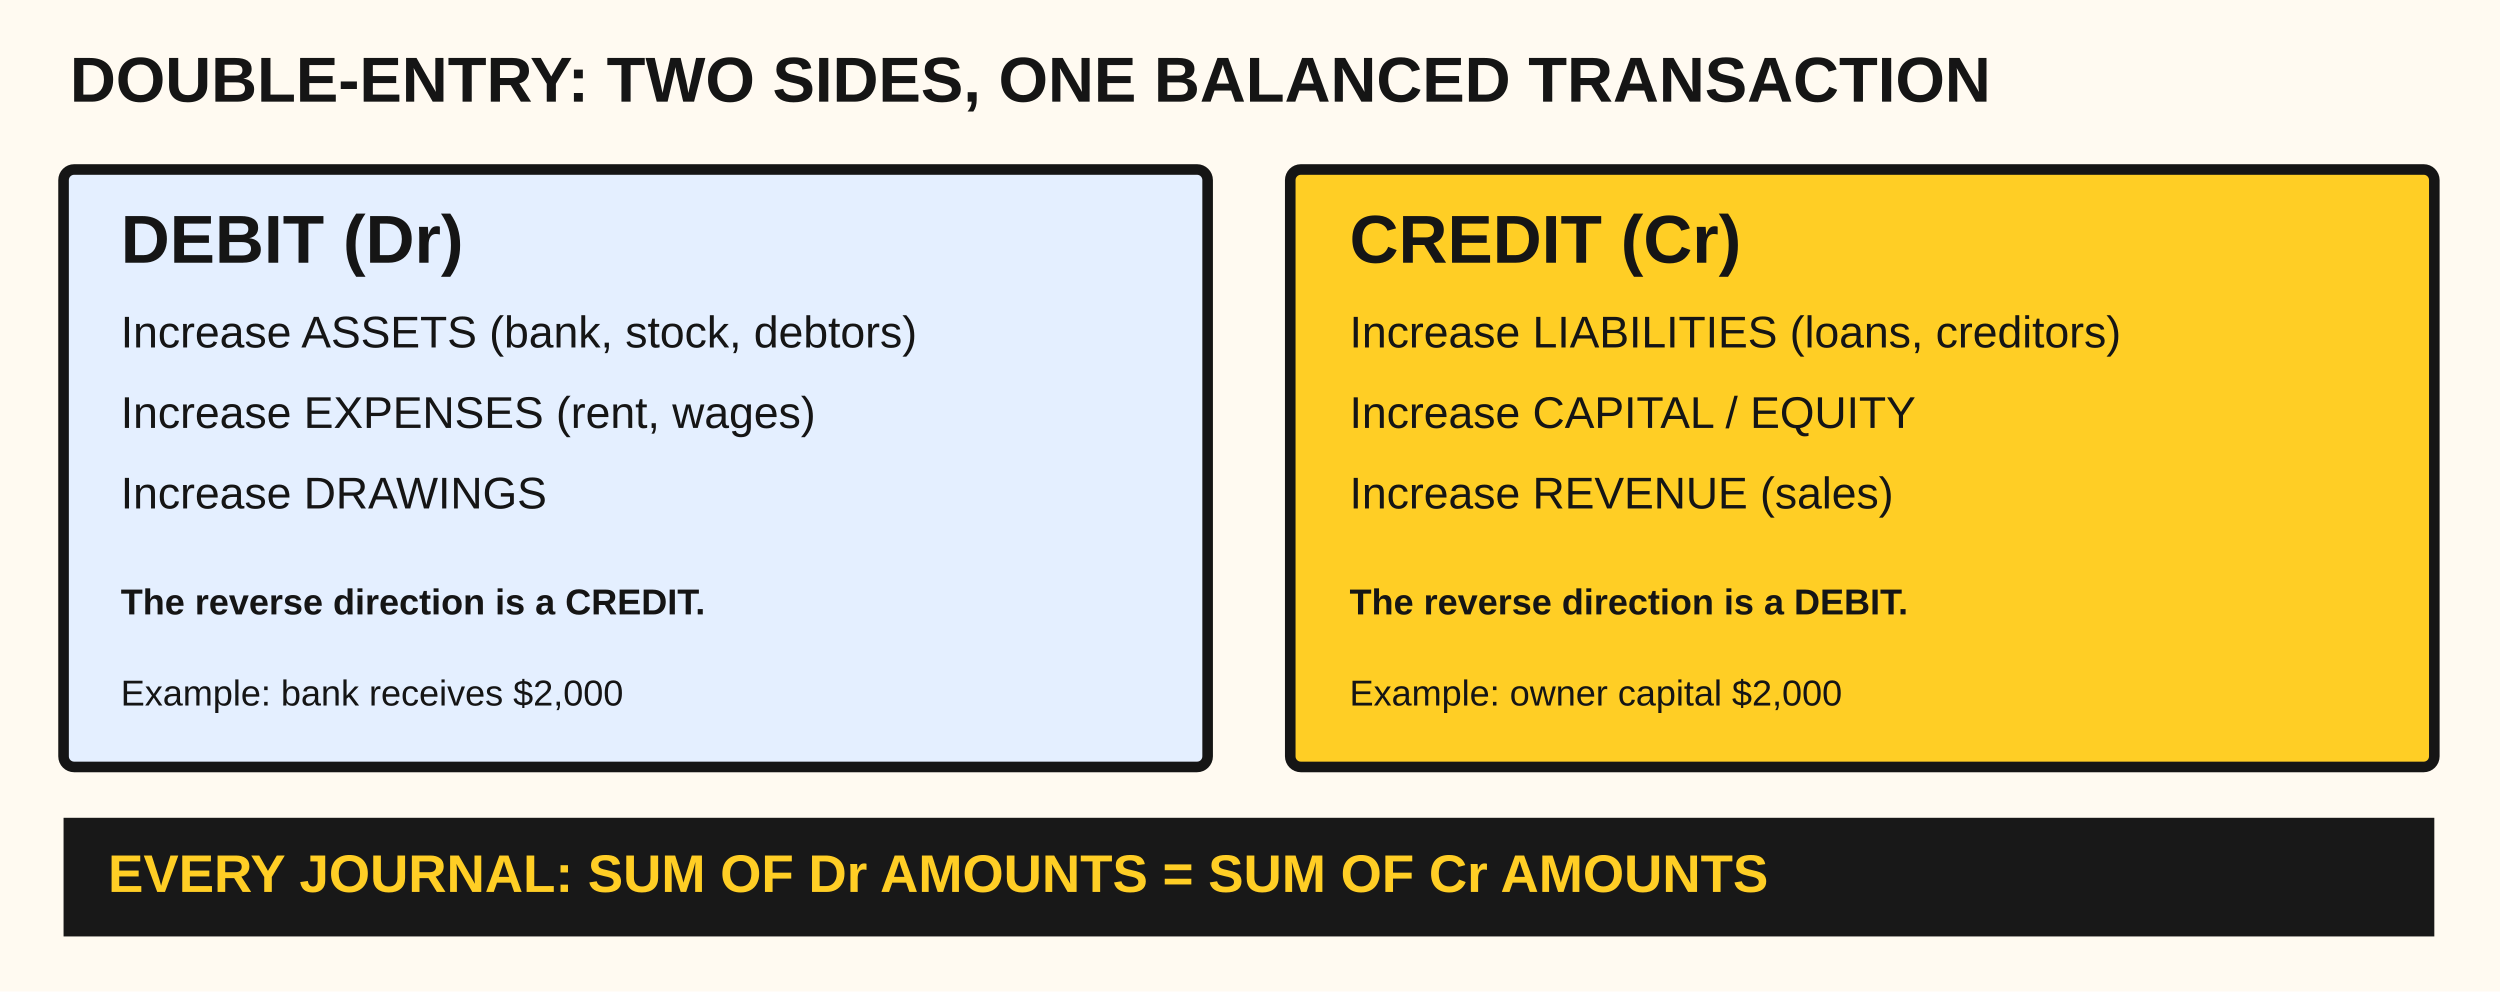
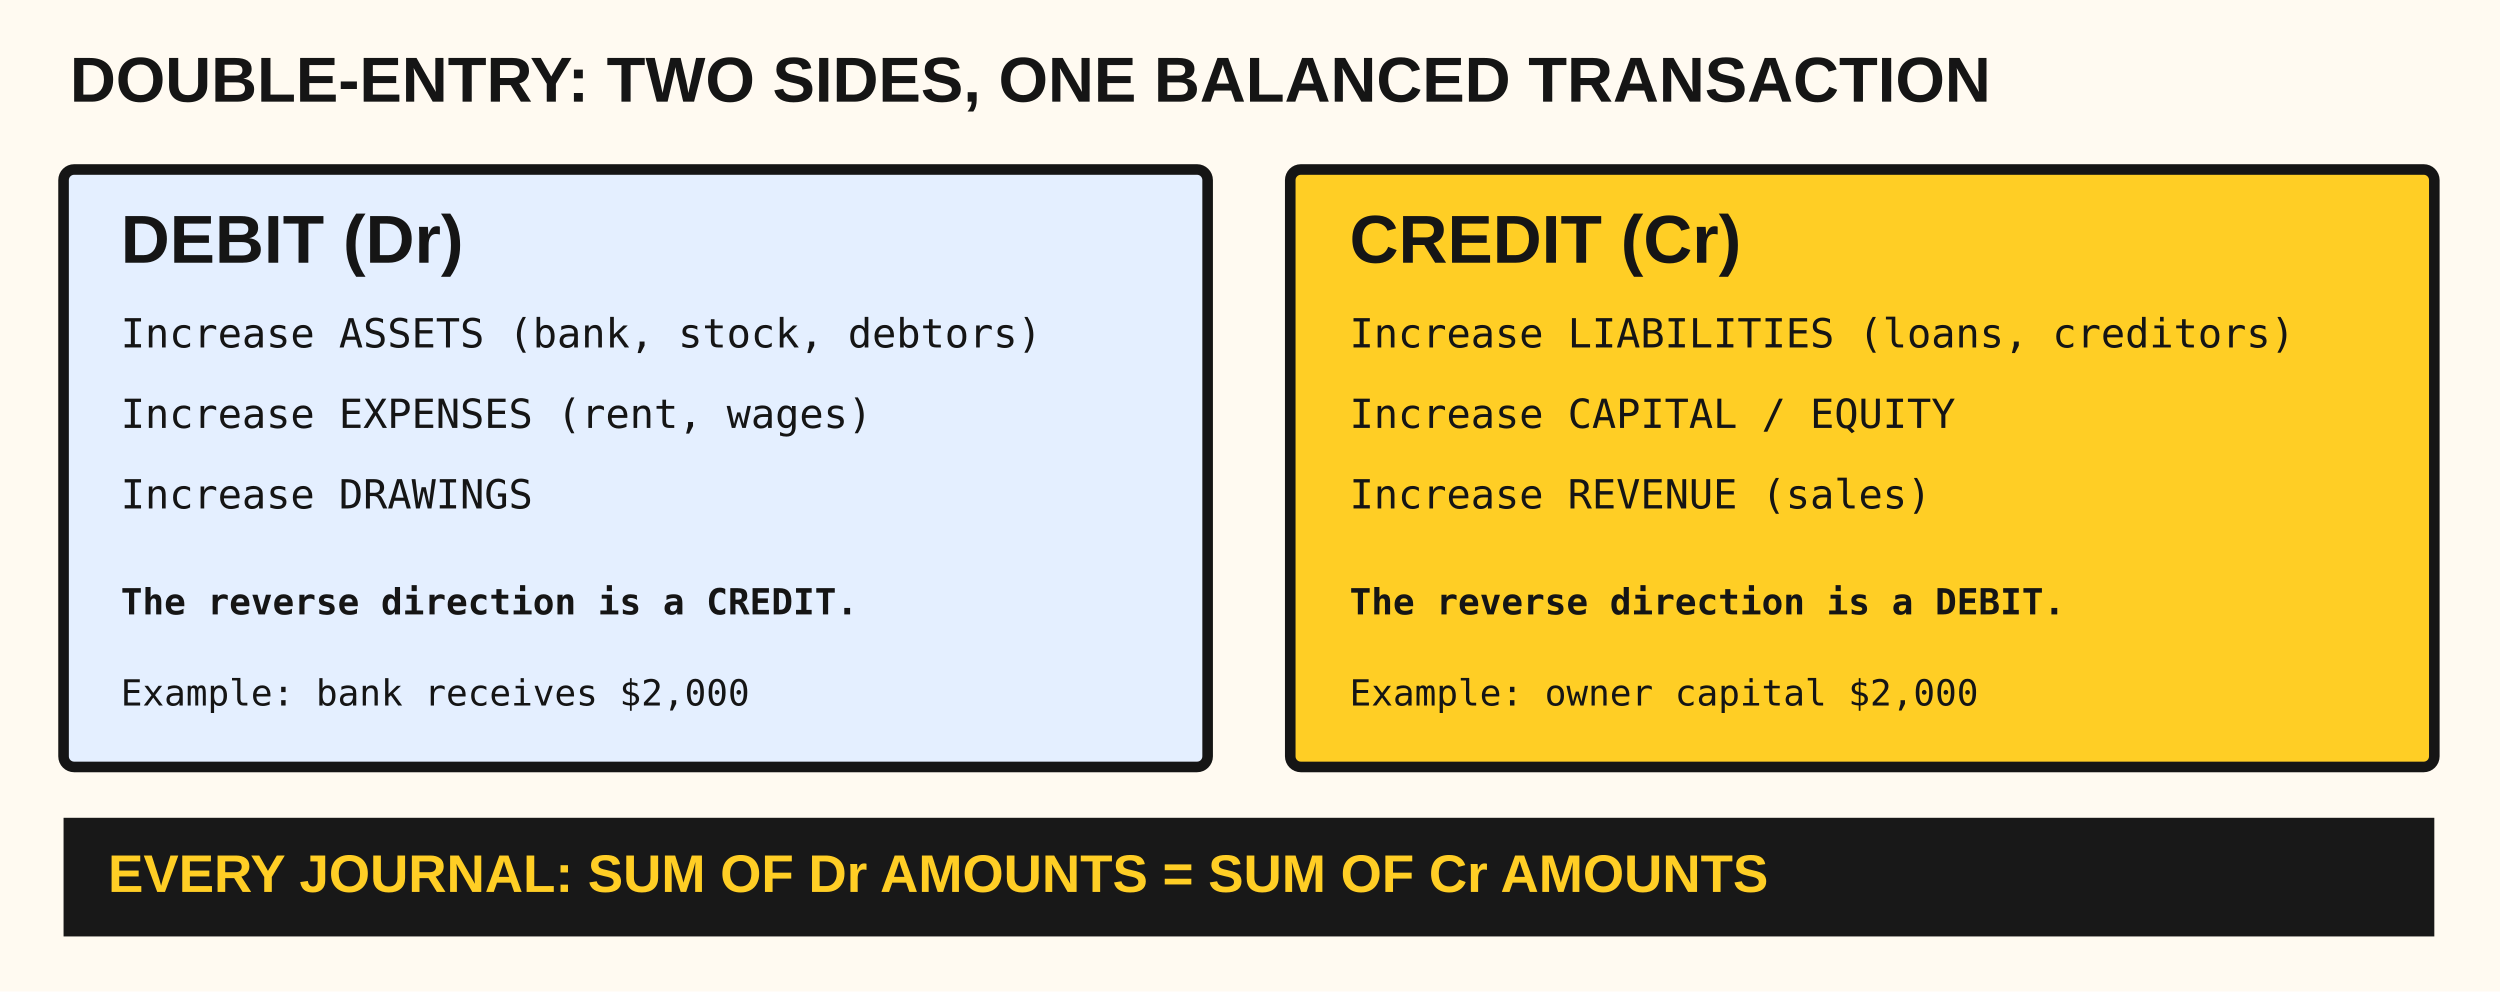
<svg xmlns="http://www.w3.org/2000/svg" viewBox="0 0 1180 468" role="img" aria-labelledby="title desc">
  <rect width="1180" height="468" fill="#fffaf1" />
-   <g fill="#151515" font-family="Arial,sans-serif">
-     <text x="33" y="48" font-size="30" font-weight="900">DOUBLE-ENTRY: TWO SIDES, ONE BALANCED TRANSACTION</text>
+   <g fill="#151515" font-family="ui-monospace, Menlo, Consolas, monospace">
+     <text x="33" y="48" font-size="30" font-weight="900" font-family="Arial Black, Helvetica Neue, Impact, Arial, sans-serif">DOUBLE-ENTRY: TWO SIDES, ONE BALANCED TRANSACTION</text>
    <rect x="30" y="80" width="540" height="282" rx="5" fill="#e4efff" stroke="#151515" stroke-width="5" />
    <rect x="609" y="80" width="540" height="282" rx="5" fill="#ffce25" stroke="#151515" stroke-width="5" />
-     <text x="57" y="124" font-size="32" font-weight="900">DEBIT (Dr)</text>
-     <text x="637" y="124" font-size="32" font-weight="900">CREDIT (Cr)</text>
-     <g font-size="21">
+     <text x="57" y="124" font-size="32" font-weight="900" font-family="Arial Black, Helvetica Neue, Impact, Arial, sans-serif">DEBIT (Dr)</text>
+     <text x="637" y="124" font-size="32" font-weight="900" font-family="Arial Black, Helvetica Neue, Impact, Arial, sans-serif">CREDIT (Cr)</text>
+     <g font-size="19">
      <text x="57" y="164">Increase ASSETS (bank, stock, debtors)</text>
      <text x="57" y="202">Increase EXPENSES (rent, wages)</text>
      <text x="57" y="240">Increase DRAWINGS</text>
      <text x="637" y="164">Increase LIABILITIES (loans, creditors)</text>
      <text x="637" y="202">Increase CAPITAL / EQUITY</text>
      <text x="637" y="240">Increase REVENUE (sales)</text>
    </g>
    <g font-size="17">
      <text x="57" y="290" font-weight="700">The reverse direction is a CREDIT.</text>
      <text x="637" y="290" font-weight="700">The reverse direction is a DEBIT.</text>
      <text x="57" y="333">Example: bank receives $2,000</text>
      <text x="637" y="333">Example: owner capital $2,000</text>
    </g>
    <rect x="30" y="386" width="1119" height="56" fill="#181818" />
-     <text x="51" y="421" fill="#ffce25" font-size="25" font-weight="900">EVERY JOURNAL: SUM OF Dr AMOUNTS = SUM OF Cr AMOUNTS</text>
+     <text x="51" y="421" fill="#ffce25" font-size="25" font-weight="900" font-family="Arial Black, Helvetica Neue, Impact, Arial, sans-serif">EVERY JOURNAL: SUM OF Dr AMOUNTS = SUM OF Cr AMOUNTS</text>
  </g>
</svg>
